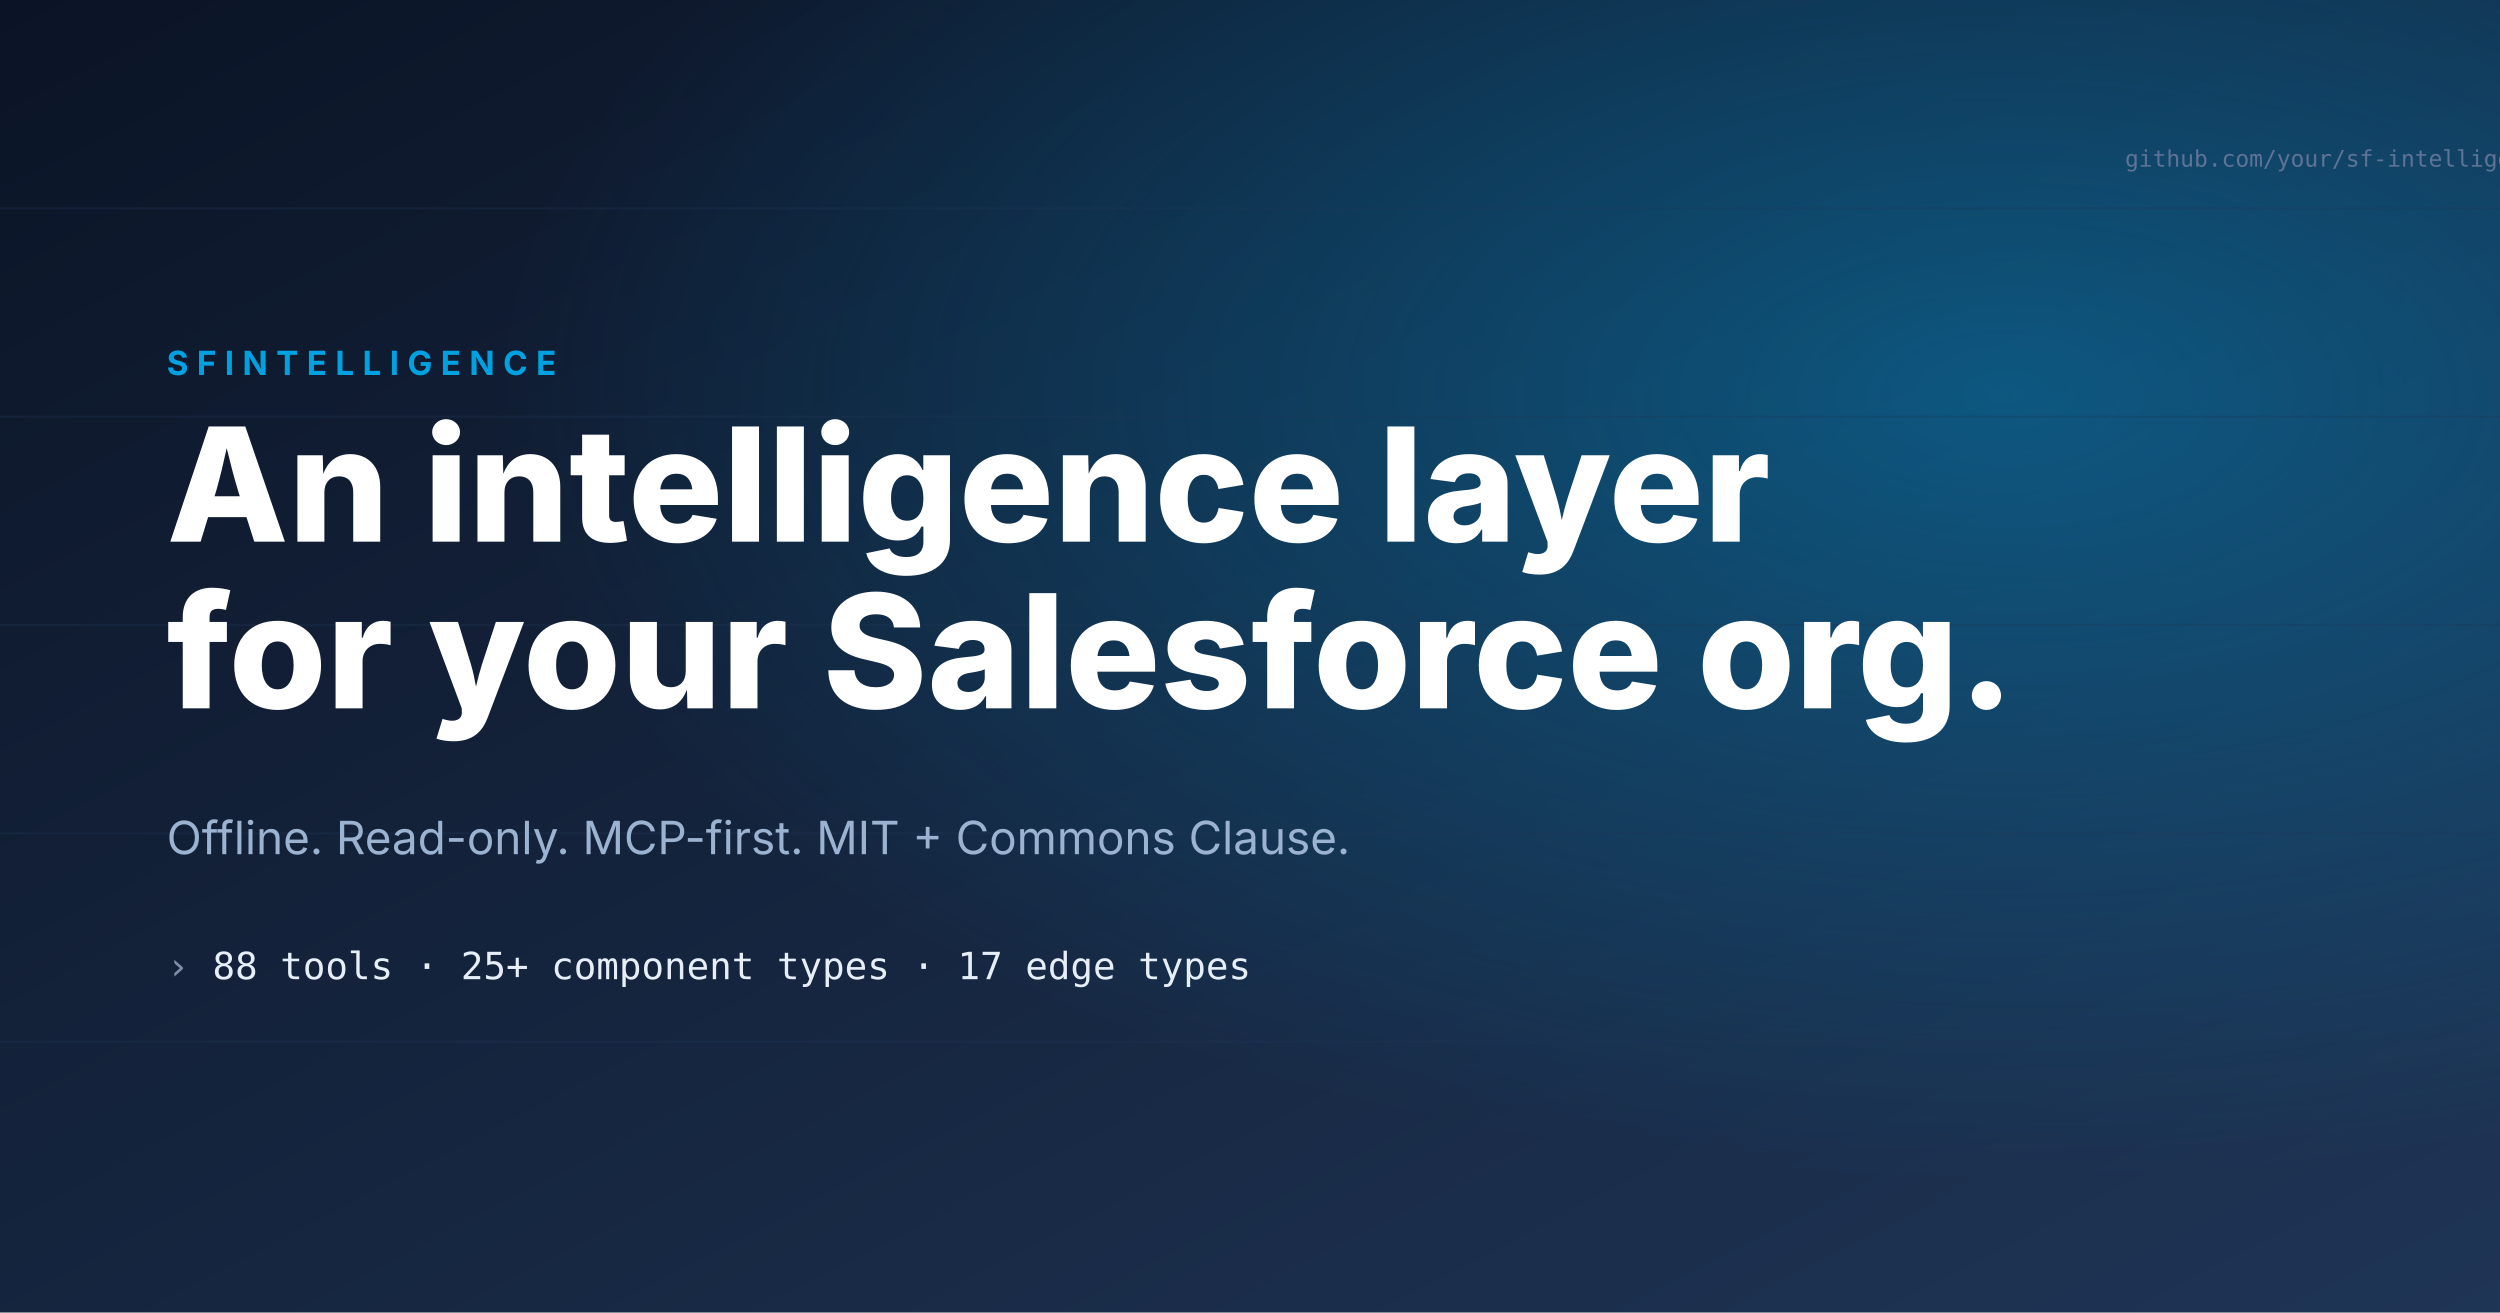
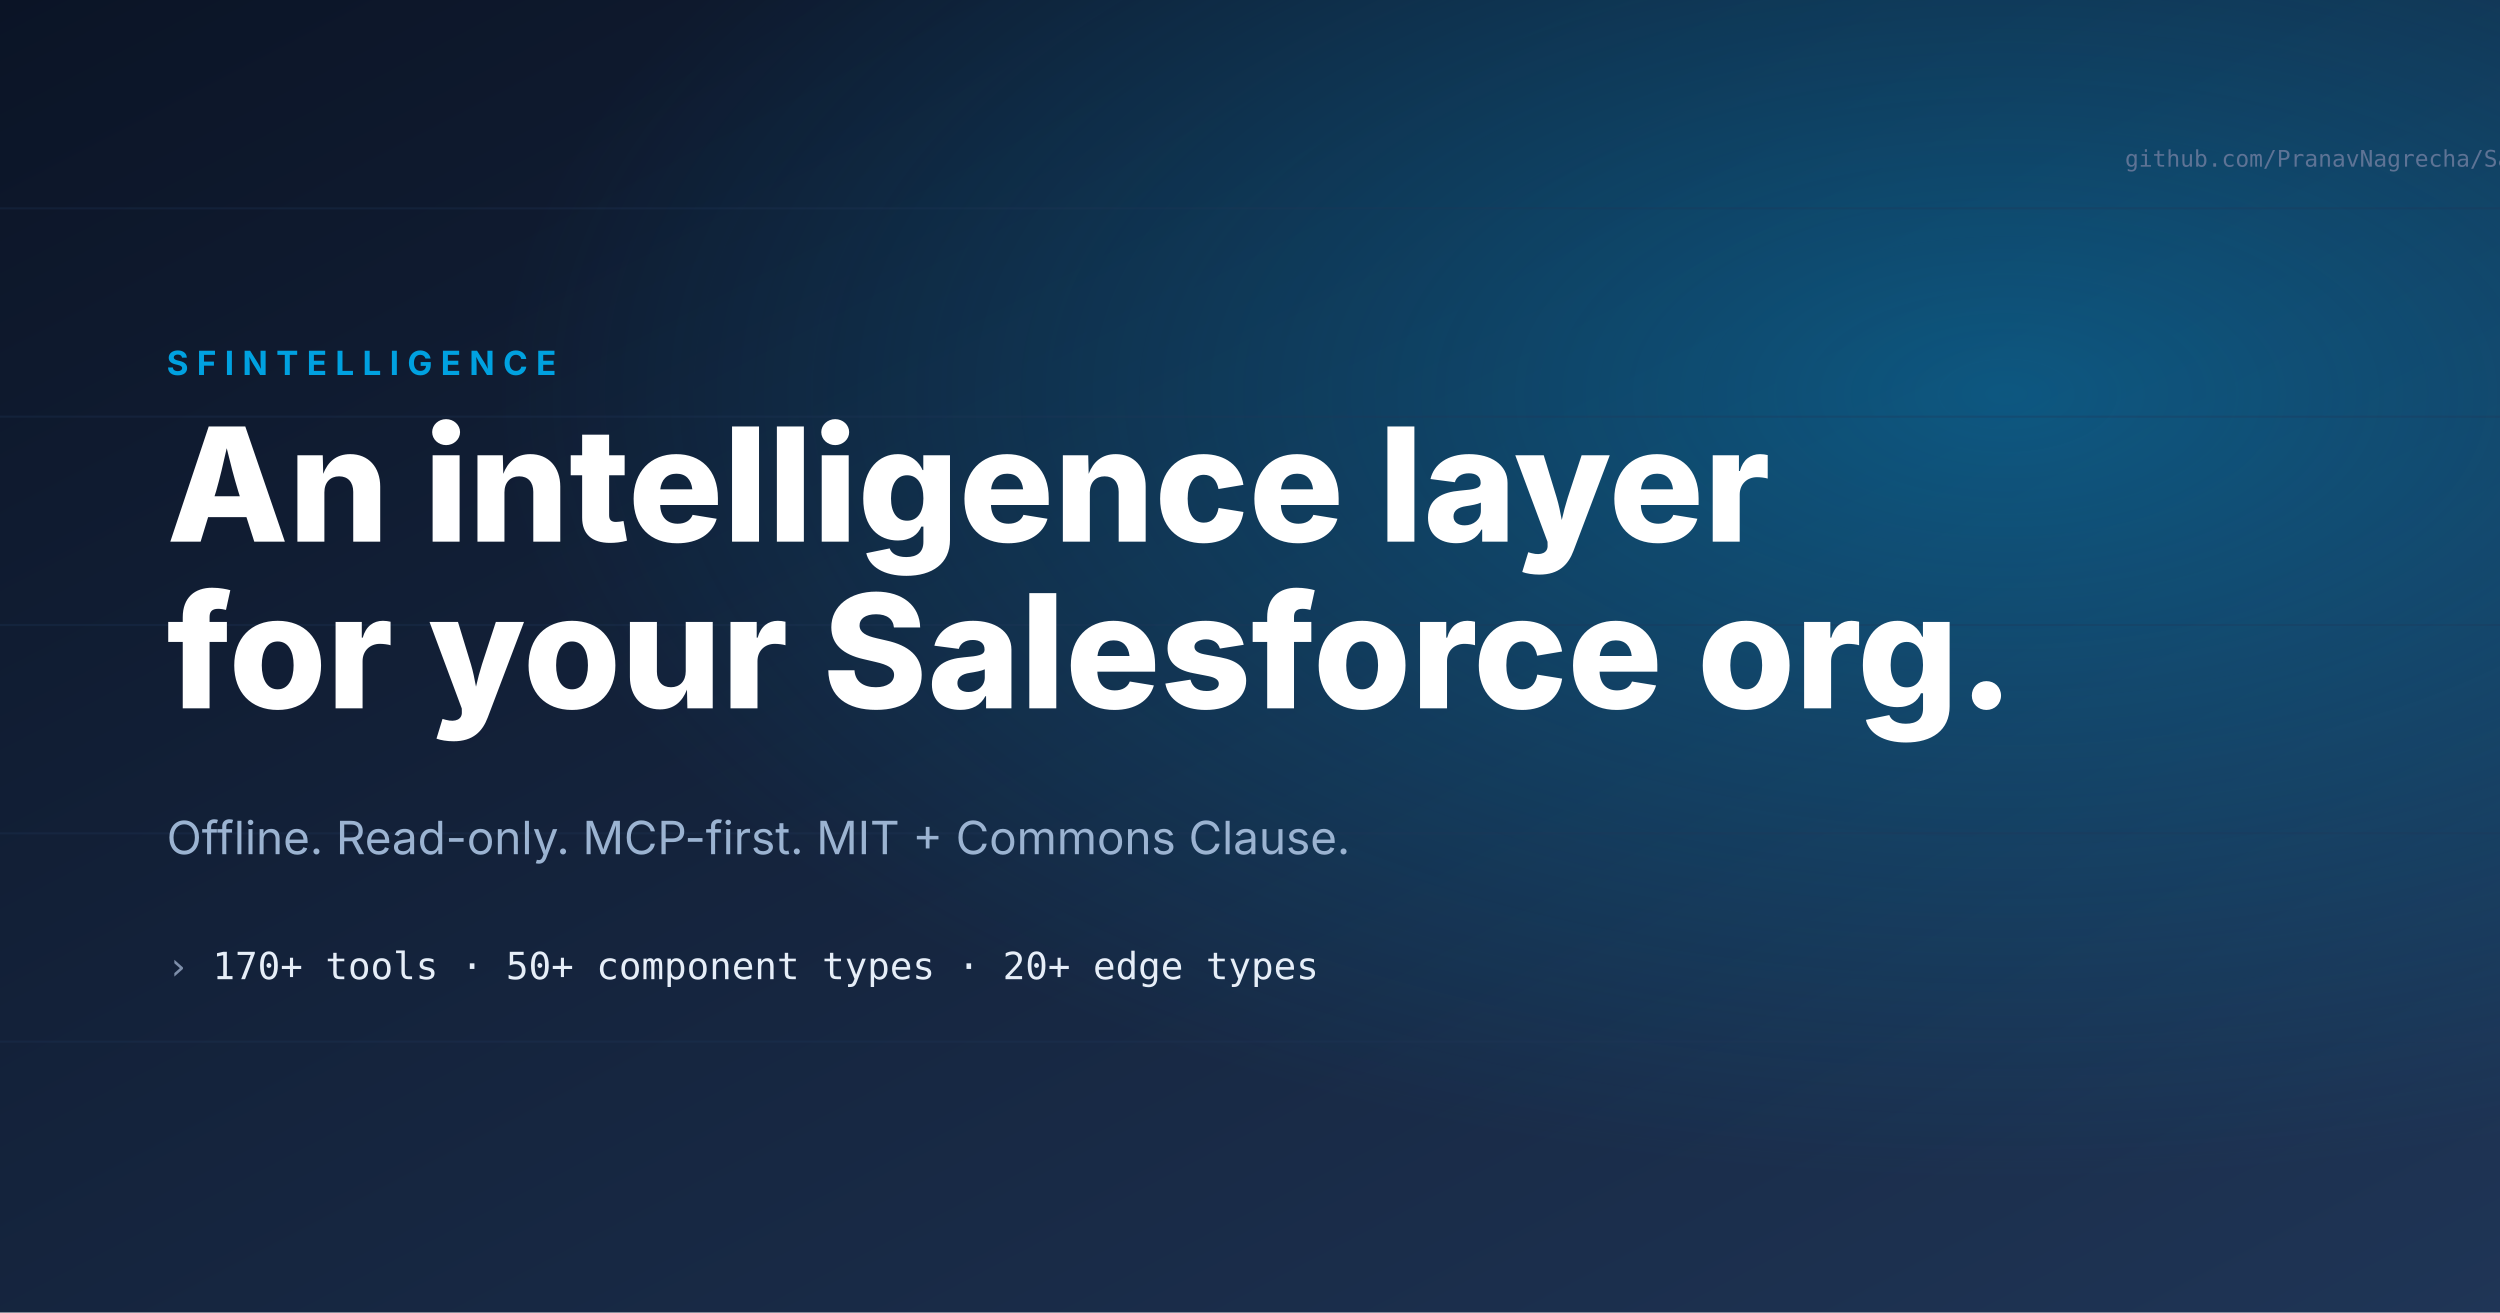
<svg xmlns="http://www.w3.org/2000/svg" viewBox="0 0 1200 630" font-family="-apple-system, BlinkMacSystemFont, 'Segoe UI', system-ui, sans-serif">
  <defs>
    <linearGradient id="bg2" x1="0" y1="0" x2="1" y2="1">
      <stop offset="0%" stop-color="#0B1426" />
      <stop offset="100%" stop-color="#1F3556" />
    </linearGradient>
    <radialGradient id="glow2" cx="0.8" cy="0.3" r="0.6">
      <stop offset="0%" stop-color="#00A1E0" stop-opacity="0.4" />
      <stop offset="100%" stop-color="#00A1E0" stop-opacity="0" />
    </radialGradient>
  </defs>
  <rect width="1200" height="630" fill="url(#bg2)" />
  <rect width="1200" height="630" fill="url(#glow2)" />
  <g stroke="#1F3556" stroke-width="1" opacity="0.3">
    <line x1="0" y1="100" x2="1200" y2="100" />
    <line x1="0" y1="200" x2="1200" y2="200" />
    <line x1="0" y1="300" x2="1200" y2="300" />
    <line x1="0" y1="400" x2="1200" y2="400" />
    <line x1="0" y1="500" x2="1200" y2="500" />
  </g>
  <g transform="translate(80,180)">
    <text font-size="16" letter-spacing="4" fill="#00A1E0" font-weight="700">SFINTELLIGENCE</text>
    <text y="80" font-size="76" font-weight="800" fill="#FFFFFF">An intelligence layer</text>
    <text y="160" font-size="76" font-weight="800" fill="#FFFFFF">for your Salesforce org.</text>
    <text y="230" font-size="22" fill="#9BB3D1">Offline. Read-only. MCP-first. MIT + Commons Clause.</text>
    <g transform="translate(0,290)" font-family="ui-monospace, SFMono-Regular, Menlo, monospace" font-size="18">
      <text fill="#7E8FAA">›</text>
-       <text x="22" fill="#E6EEF8">88 tools · 25+ component types · 17 edge types</text>
+       <text x="22" fill="#E6EEF8">170+ tools · 50+ component types · 20+ edge types</text>
    </g>
  </g>
  <g transform="translate(1020,80)" font-family="ui-monospace, SFMono-Regular, Menlo, monospace" font-size="11" fill="#5E7395">
-     <text>github.com/your/sf-intelligence</text>
+     <text>github.com/PranavNagrecha/Salesforce-Intelligence</text>
  </g>
</svg>
